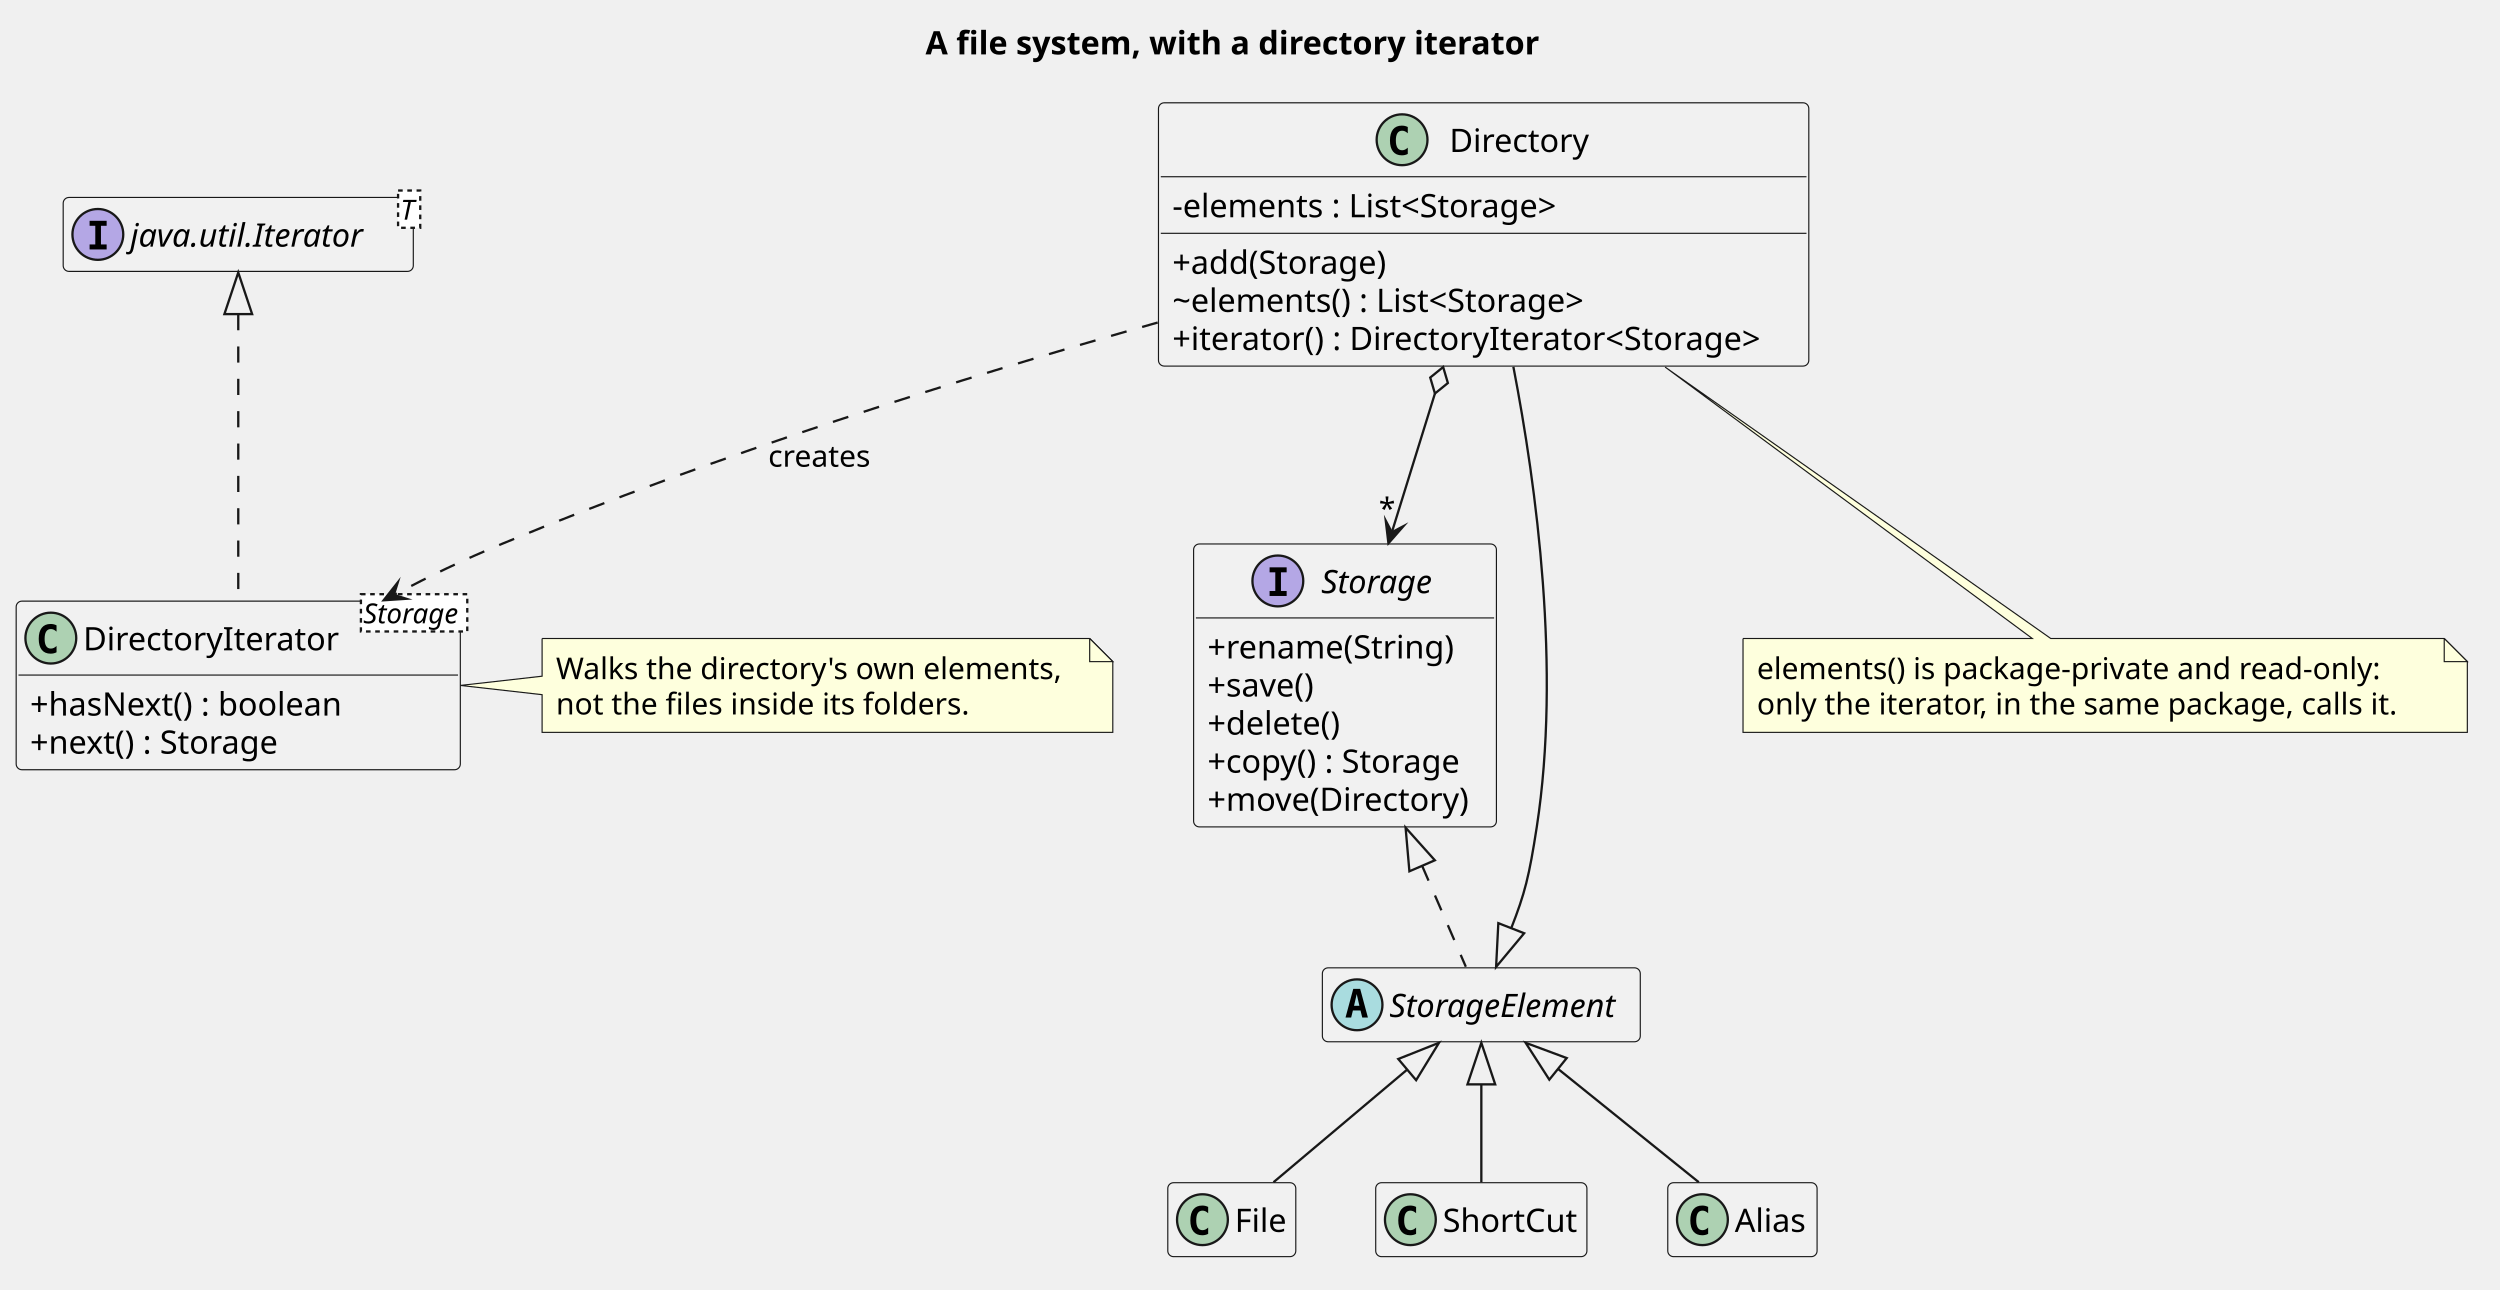
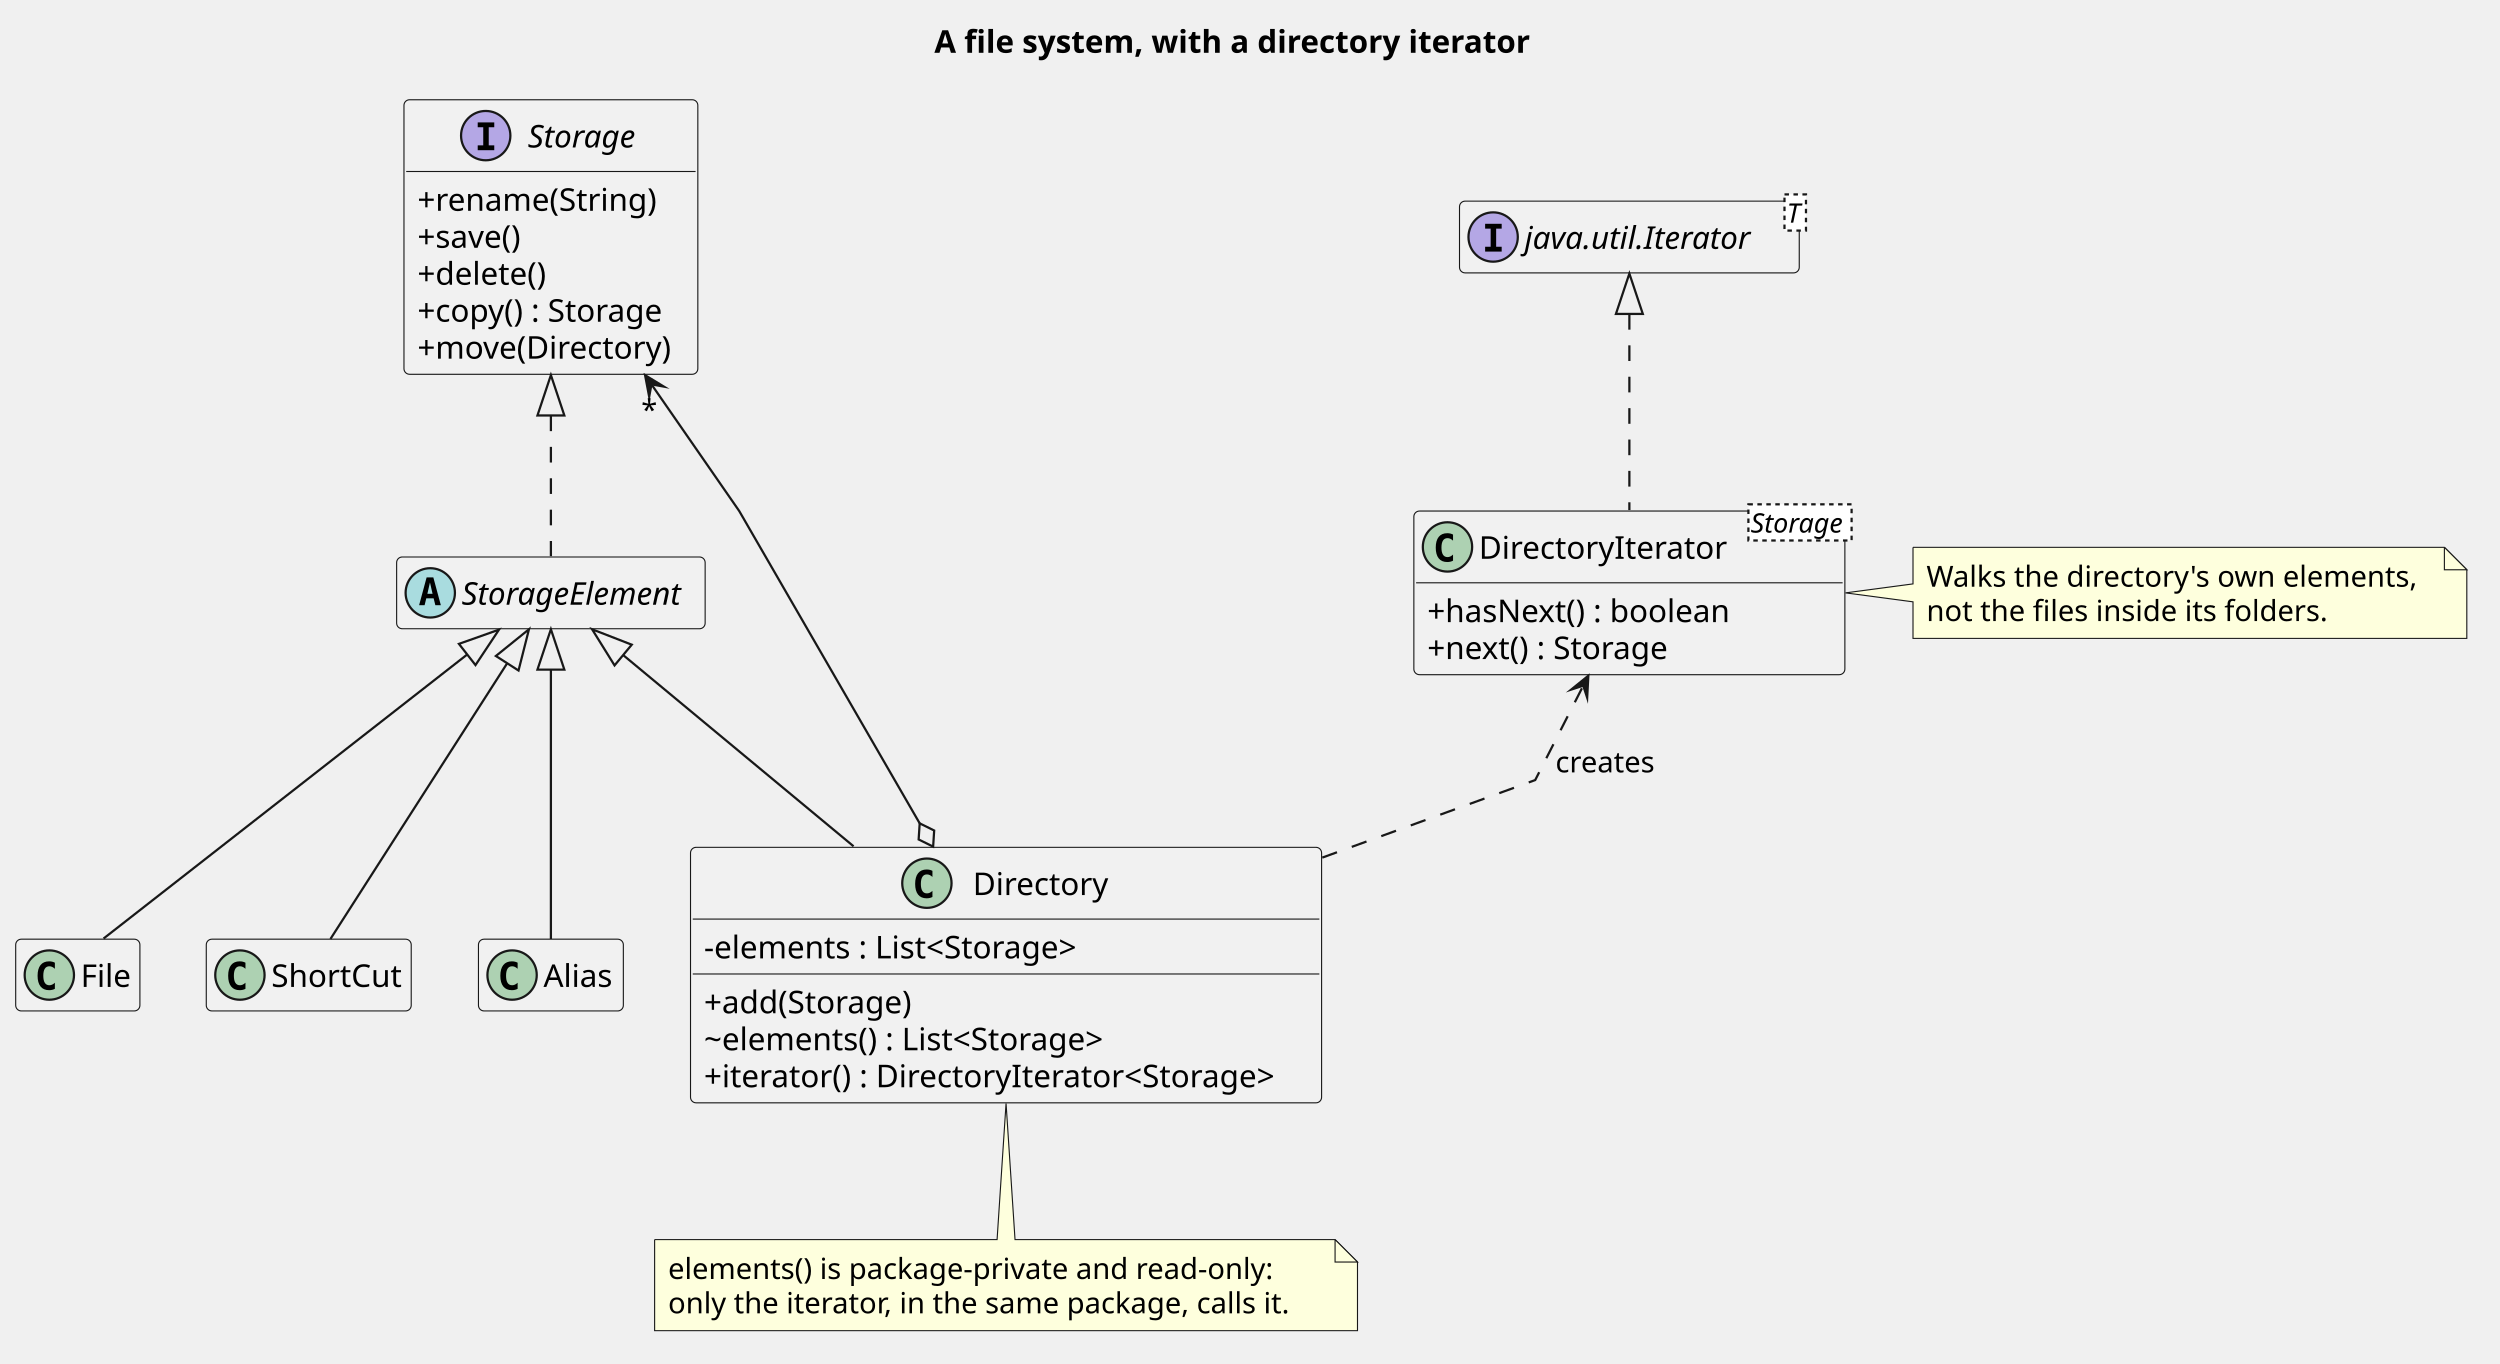
- <svg xmlns="http://www.w3.org/2000/svg" contentStyleType="text/css" data-diagram-type="CLASS" height="558px" preserveAspectRatio="none" style="width:1082px;height:558px;background:#FFFFFF;" version="1.1" viewBox="0 0 1082 558" width="1082px" zoomAndPan="magnify">
+ <svg xmlns="http://www.w3.org/2000/svg" contentStyleType="text/css" data-diagram-type="CLASS" height="608px" preserveAspectRatio="none" style="width:1115px;height:608px;background:#FFFFFF;" version="1.1" viewBox="0 0 1115 608" width="1115px" zoomAndPan="magnify">
  <defs />
  <g>
-     <g class="title" data-source-line="3">
-       <text fill="#000000" font-family="sans-serif" font-size="14" font-weight="700" lengthAdjust="spacing" textLength="274.736" x="400.562" y="23.535">A file system, with a directory iterator</text>
+     <g class="title" data-source-line="12">
+       <text fill="#000000" font-family="sans-serif" font-size="14" font-weight="700" lengthAdjust="spacing" textLength="274.736" x="416.73" y="23.535">A file system, with a directory iterator</text>
    </g>
-     <g class="entity" data-qualified-name="Storage" data-source-line="5" id="ent0001">
-       <rect fill="#F1F1F1" height="122.441" rx="2.5" ry="2.5" style="stroke:#181818;stroke-width:0.5;" width="131.061" x="516.59" y="235.438" />
-       <ellipse cx="553.053" cy="251.438" fill="#B4A7E5" rx="11" ry="11" style="stroke:#181818;stroke-width:1;" />
-       <path d="M549.481,247.703 L549.481,245.545 L556.861,245.545 L556.861,247.703 L554.395,247.703 L554.395,255.78 L556.861,255.78 L556.861,257.938 L549.481,257.938 L549.481,255.78 L551.946,255.78 L551.946,247.703 Z " fill="#000000" />
-       <text fill="#000000" font-family="sans-serif" font-size="14" font-style="italic" lengthAdjust="spacing" textLength="51.365" x="571.823" y="256.729">Storage</text>
-       <line style="stroke:#181818;stroke-width:0.5;" x1="517.59" x2="646.652" y1="267.438" y2="267.438" />
-       <text fill="#000000" font-family="sans-serif" font-size="14" lengthAdjust="spacing" textLength="111.022" x="522.59" y="284.973">+rename(String)</text>
-       <text fill="#000000" font-family="sans-serif" font-size="14" lengthAdjust="spacing" textLength="50.148" x="522.59" y="301.462">+save()</text>
-       <text fill="#000000" font-family="sans-serif" font-size="14" lengthAdjust="spacing" textLength="61.728" x="522.59" y="317.95">+delete()</text>
-       <text fill="#000000" font-family="sans-serif" font-size="14" lengthAdjust="spacing" textLength="116.785" x="522.59" y="334.438">+copy() : Storage</text>
-       <text fill="#000000" font-family="sans-serif" font-size="14" lengthAdjust="spacing" textLength="119.061" x="522.59" y="350.927">+move(Directory)</text>
+     <g class="entity" data-qualified-name="Storage" data-source-line="14" id="ent0001">
+       <rect fill="#F1F1F1" height="122.441" rx="2.5" ry="2.5" style="stroke:#181818;stroke-width:0.5;" width="131.061" x="180.17" y="44.488" />
+       <ellipse cx="216.633" cy="60.488" fill="#B4A7E5" rx="11" ry="11" style="stroke:#181818;stroke-width:1;" />
+       <path d="M213.061,56.753 L213.061,54.595 L220.44,54.595 L220.44,56.753 L217.975,56.753 L217.975,64.83 L220.44,64.83 L220.44,66.988 L213.061,66.988 L213.061,64.83 L215.526,64.83 L215.526,56.753 Z " fill="#000000" />
+       <text fill="#000000" font-family="sans-serif" font-size="14" font-style="italic" lengthAdjust="spacing" textLength="51.365" x="235.403" y="65.779">Storage</text>
+       <line style="stroke:#181818;stroke-width:0.5;" x1="181.17" x2="310.231" y1="76.488" y2="76.488" />
+       <text fill="#000000" font-family="sans-serif" font-size="14" lengthAdjust="spacing" textLength="111.022" x="186.17" y="94.023">+rename(String)</text>
+       <text fill="#000000" font-family="sans-serif" font-size="14" lengthAdjust="spacing" textLength="50.148" x="186.17" y="110.512">+save()</text>
+       <text fill="#000000" font-family="sans-serif" font-size="14" lengthAdjust="spacing" textLength="61.728" x="186.17" y="127">+delete()</text>
+       <text fill="#000000" font-family="sans-serif" font-size="14" lengthAdjust="spacing" textLength="116.785" x="186.17" y="143.488">+copy() : Storage</text>
+       <text fill="#000000" font-family="sans-serif" font-size="14" lengthAdjust="spacing" textLength="119.061" x="186.17" y="159.977">+move(Directory)</text>
    </g>
-     <g class="entity" data-qualified-name="StorageElement" data-source-line="12" id="ent0002">
-       <rect fill="#F1F1F1" height="32" rx="2.5" ry="2.5" style="stroke:#181818;stroke-width:0.5;" width="137.595" x="572.32" y="418.878" />
-       <ellipse cx="587.32" cy="434.878" fill="#A9DCDF" rx="11" ry="11" style="stroke:#181818;stroke-width:1;" />
-       <path d="M587.183,430.226 L586.029,435.298 L588.345,435.298 Z M585.689,427.985 L588.686,427.985 L592.031,440.378 L589.582,440.378 L588.818,437.315 L585.54,437.315 L584.793,440.378 L582.344,440.378 Z " fill="#000000" />
-       <text fill="#000000" font-family="sans-serif" font-size="14" font-style="italic" lengthAdjust="spacing" textLength="105.595" x="601.32" y="440.169">StorageElement</text>
+     <g class="entity" data-qualified-name="StorageElement" data-source-line="21" id="ent0002">
+       <rect fill="#F1F1F1" height="32" rx="2.5" ry="2.5" style="stroke:#181818;stroke-width:0.5;" width="137.595" x="176.9" y="248.418" />
+       <ellipse cx="191.9" cy="264.418" fill="#A9DCDF" rx="11" ry="11" style="stroke:#181818;stroke-width:1;" />
+       <path d="M191.763,259.766 L190.609,264.838 L192.925,264.838 Z M190.269,257.525 L193.266,257.525 L196.611,269.918 L194.162,269.918 L193.399,266.855 L190.12,266.855 L189.373,269.918 L186.924,269.918 Z " fill="#000000" />
+       <text fill="#000000" font-family="sans-serif" font-size="14" font-style="italic" lengthAdjust="spacing" textLength="105.595" x="205.9" y="269.709">StorageElement</text>
    </g>
-     <g class="entity" data-qualified-name="File" data-source-line="13" id="ent0003">
-       <rect fill="#F1F1F1" height="32" rx="2.5" ry="2.5" style="stroke:#181818;stroke-width:0.5;" width="55.399" x="505.42" y="511.878" />
-       <ellipse cx="520.42" cy="527.878" fill="#ADD1B2" rx="11" ry="11" style="stroke:#181818;stroke-width:1;" />
-       <path d="M522.893,534.021 Q522.312,534.32 521.673,534.47 Q521.034,534.619 520.328,534.619 Q517.821,534.619 516.501,532.967 Q515.182,531.315 515.182,528.194 Q515.182,525.065 516.501,523.413 Q517.821,521.761 520.328,521.761 Q521.034,521.761 521.681,521.91 Q522.329,522.06 522.893,522.359 L522.893,525.081 Q522.262,524.5 521.669,524.231 Q521.075,523.961 520.444,523.961 Q519.1,523.961 518.415,525.028 Q517.73,526.094 517.73,528.194 Q517.73,530.286 518.415,531.353 Q519.1,532.419 520.444,532.419 Q521.075,532.419 521.669,532.149 Q522.262,531.88 522.893,531.299 Z " fill="#000000" />
-       <text fill="#000000" font-family="sans-serif" font-size="14" lengthAdjust="spacing" textLength="23.399" x="534.42" y="533.169">File</text>
+     <g class="entity" data-qualified-name="File" data-source-line="22" id="ent0003">
+       <rect fill="#F1F1F1" height="32" rx="2.5" ry="2.5" style="stroke:#181818;stroke-width:0.5;" width="55.399" x="7" y="418.878" />
+       <ellipse cx="22" cy="434.878" fill="#ADD1B2" rx="11" ry="11" style="stroke:#181818;stroke-width:1;" />
+       <path d="M24.473,441.021 Q23.892,441.32 23.253,441.47 Q22.614,441.619 21.908,441.619 Q19.401,441.619 18.081,439.967 Q16.762,438.315 16.762,435.194 Q16.762,432.065 18.081,430.413 Q19.401,428.761 21.908,428.761 Q22.614,428.761 23.261,428.911 Q23.909,429.06 24.473,429.359 L24.473,432.081 Q23.842,431.5 23.249,431.231 Q22.655,430.961 22.024,430.961 Q20.68,430.961 19.995,432.027 Q19.31,433.094 19.31,435.194 Q19.31,437.286 19.995,438.353 Q20.68,439.419 22.024,439.419 Q22.655,439.419 23.249,439.149 Q23.842,438.88 24.473,438.299 Z " fill="#000000" />
+       <text fill="#000000" font-family="sans-serif" font-size="14" lengthAdjust="spacing" textLength="23.399" x="36" y="440.169">File</text>
    </g>
-     <g class="entity" data-qualified-name="ShortCut" data-source-line="14" id="ent0004">
-       <rect fill="#F1F1F1" height="32" rx="2.5" ry="2.5" style="stroke:#181818;stroke-width:0.5;" width="91.404" x="595.41" y="511.878" />
-       <ellipse cx="610.41" cy="527.878" fill="#ADD1B2" rx="11" ry="11" style="stroke:#181818;stroke-width:1;" />
-       <path d="M612.883,534.021 Q612.302,534.32 611.663,534.47 Q611.024,534.619 610.318,534.619 Q607.811,534.619 606.491,532.967 Q605.172,531.315 605.172,528.194 Q605.172,525.065 606.491,523.413 Q607.811,521.761 610.318,521.761 Q611.024,521.761 611.671,521.91 Q612.319,522.06 612.883,522.359 L612.883,525.081 Q612.252,524.5 611.659,524.231 Q611.065,523.961 610.434,523.961 Q609.09,523.961 608.405,525.028 Q607.72,526.094 607.72,528.194 Q607.72,530.286 608.405,531.353 Q609.09,532.419 610.434,532.419 Q611.065,532.419 611.659,532.149 Q612.252,531.88 612.883,531.299 Z " fill="#000000" />
-       <text fill="#000000" font-family="sans-serif" font-size="14" lengthAdjust="spacing" textLength="59.404" x="624.41" y="533.169">ShortCut</text>
+     <g class="entity" data-qualified-name="ShortCut" data-source-line="23" id="ent0004">
+       <rect fill="#F1F1F1" height="32" rx="2.5" ry="2.5" style="stroke:#181818;stroke-width:0.5;" width="91.404" x="92" y="418.878" />
+       <ellipse cx="107" cy="434.878" fill="#ADD1B2" rx="11" ry="11" style="stroke:#181818;stroke-width:1;" />
+       <path d="M109.473,441.021 Q108.892,441.32 108.253,441.47 Q107.614,441.619 106.908,441.619 Q104.401,441.619 103.082,439.967 Q101.762,438.315 101.762,435.194 Q101.762,432.065 103.082,430.413 Q104.401,428.761 106.908,428.761 Q107.614,428.761 108.261,428.911 Q108.909,429.06 109.473,429.359 L109.473,432.081 Q108.842,431.5 108.249,431.231 Q107.655,430.961 107.024,430.961 Q105.68,430.961 104.995,432.027 Q104.31,433.094 104.31,435.194 Q104.31,437.286 104.995,438.353 Q105.68,439.419 107.024,439.419 Q107.655,439.419 108.249,439.149 Q108.842,438.88 109.473,438.299 Z " fill="#000000" />
+       <text fill="#000000" font-family="sans-serif" font-size="14" lengthAdjust="spacing" textLength="59.404" x="121" y="440.169">ShortCut</text>
    </g>
-     <g class="entity" data-qualified-name="Alias" data-source-line="15" id="ent0005">
-       <rect fill="#F1F1F1" height="32" rx="2.5" ry="2.5" style="stroke:#181818;stroke-width:0.5;" width="64.621" x="721.81" y="511.878" />
-       <ellipse cx="736.81" cy="527.878" fill="#ADD1B2" rx="11" ry="11" style="stroke:#181818;stroke-width:1;" />
-       <path d="M739.283,534.021 Q738.702,534.32 738.063,534.47 Q737.424,534.619 736.718,534.619 Q734.211,534.619 732.891,532.967 Q731.572,531.315 731.572,528.194 Q731.572,525.065 732.891,523.413 Q734.211,521.761 736.718,521.761 Q737.424,521.761 738.071,521.91 Q738.719,522.06 739.283,522.359 L739.283,525.081 Q738.652,524.5 738.059,524.231 Q737.465,523.961 736.834,523.961 Q735.49,523.961 734.805,525.028 Q734.12,526.094 734.12,528.194 Q734.12,530.286 734.805,531.353 Q735.49,532.419 736.834,532.419 Q737.465,532.419 738.059,532.149 Q738.652,531.88 739.283,531.299 Z " fill="#000000" />
-       <text fill="#000000" font-family="sans-serif" font-size="14" lengthAdjust="spacing" textLength="32.621" x="750.81" y="533.169">Alias</text>
+     <g class="entity" data-qualified-name="Alias" data-source-line="24" id="ent0005">
+       <rect fill="#F1F1F1" height="32" rx="2.5" ry="2.5" style="stroke:#181818;stroke-width:0.5;" width="64.621" x="213.39" y="418.878" />
+       <ellipse cx="228.39" cy="434.878" fill="#ADD1B2" rx="11" ry="11" style="stroke:#181818;stroke-width:1;" />
+       <path d="M230.863,441.021 Q230.282,441.32 229.643,441.47 Q229.004,441.619 228.298,441.619 Q225.791,441.619 224.471,439.967 Q223.152,438.315 223.152,435.194 Q223.152,432.065 224.471,430.413 Q225.791,428.761 228.298,428.761 Q229.004,428.761 229.651,428.911 Q230.299,429.06 230.863,429.359 L230.863,432.081 Q230.232,431.5 229.639,431.231 Q229.045,430.961 228.414,430.961 Q227.07,430.961 226.385,432.027 Q225.7,433.094 225.7,435.194 Q225.7,437.286 226.385,438.353 Q227.07,439.419 228.414,439.419 Q229.045,439.419 229.639,439.149 Q230.232,438.88 230.863,438.299 Z " fill="#000000" />
+       <text fill="#000000" font-family="sans-serif" font-size="14" lengthAdjust="spacing" textLength="32.621" x="242.39" y="440.169">Alias</text>
    </g>
-     <g class="entity" data-qualified-name="Directory" data-source-line="16" id="ent0006">
-       <rect fill="#F1F1F1" height="113.953" rx="2.5" ry="2.5" style="stroke:#181818;stroke-width:0.5;" width="281.459" x="501.39" y="44.488" />
-       <ellipse cx="606.814" cy="60.488" fill="#ADD1B2" rx="11" ry="11" style="stroke:#181818;stroke-width:1;" />
-       <path d="M609.287,66.631 Q608.706,66.93 608.067,67.08 Q607.428,67.229 606.722,67.229 Q604.215,67.229 602.895,65.577 Q601.576,63.925 601.576,60.804 Q601.576,57.675 602.895,56.023 Q604.215,54.371 606.722,54.371 Q607.428,54.371 608.075,54.52 Q608.722,54.67 609.287,54.969 L609.287,57.691 Q608.656,57.11 608.063,56.841 Q607.469,56.571 606.838,56.571 Q605.494,56.571 604.809,57.638 Q604.124,58.704 604.124,60.804 Q604.124,62.896 604.809,63.963 Q605.494,65.029 606.838,65.029 Q607.469,65.029 608.063,64.76 Q608.656,64.49 609.287,63.909 Z " fill="#000000" />
-       <text fill="#000000" font-family="sans-serif" font-size="14" lengthAdjust="spacing" textLength="62.111" x="627.314" y="65.779">Directory</text>
-       <line style="stroke:#181818;stroke-width:0.5;" x1="502.39" x2="781.849" y1="76.488" y2="76.488" />
-       <text fill="#000000" font-family="sans-serif" font-size="14" lengthAdjust="spacing" textLength="180.476" x="507.39" y="94.023">-elements : List&lt;Storage&gt;</text>
-       <line style="stroke:#181818;stroke-width:0.5;" x1="502.39" x2="781.849" y1="100.977" y2="100.977" />
-       <text fill="#000000" font-family="sans-serif" font-size="14" lengthAdjust="spacing" textLength="96.954" x="507.39" y="118.512">+add(Storage)</text>
-       <text fill="#000000" font-family="sans-serif" font-size="14" lengthAdjust="spacing" textLength="190.333" x="507.39" y="135">~elements() : List&lt;Storage&gt;</text>
-       <text fill="#000000" font-family="sans-serif" font-size="14" lengthAdjust="spacing" textLength="269.459" x="507.39" y="151.488">+iterator() : DirectoryIterator&lt;Storage&gt;</text>
+     <g class="entity" data-qualified-name="Directory" data-source-line="25" id="ent0006">
+       <rect fill="#F1F1F1" height="113.953" rx="2.5" ry="2.5" style="stroke:#181818;stroke-width:0.5;" width="281.459" x="307.97" y="377.908" />
+       <ellipse cx="413.394" cy="393.908" fill="#ADD1B2" rx="11" ry="11" style="stroke:#181818;stroke-width:1;" />
+       <path d="M415.867,400.051 Q415.286,400.35 414.647,400.5 Q414.008,400.649 413.302,400.649 Q410.795,400.649 409.475,398.997 Q408.156,397.345 408.156,394.224 Q408.156,391.095 409.475,389.443 Q410.795,387.791 413.302,387.791 Q414.008,387.791 414.655,387.94 Q415.303,388.09 415.867,388.389 L415.867,391.111 Q415.236,390.53 414.643,390.261 Q414.049,389.991 413.418,389.991 Q412.074,389.991 411.389,391.058 Q410.704,392.124 410.704,394.224 Q410.704,396.316 411.389,397.383 Q412.074,398.449 413.418,398.449 Q414.049,398.449 414.643,398.18 Q415.236,397.91 415.867,397.329 Z " fill="#000000" />
+       <text fill="#000000" font-family="sans-serif" font-size="14" lengthAdjust="spacing" textLength="62.111" x="433.894" y="399.199">Directory</text>
+       <line style="stroke:#181818;stroke-width:0.5;" x1="308.97" x2="588.429" y1="409.908" y2="409.908" />
+       <text fill="#000000" font-family="sans-serif" font-size="14" lengthAdjust="spacing" textLength="180.476" x="313.97" y="427.443">-elements : List&lt;Storage&gt;</text>
+       <line style="stroke:#181818;stroke-width:0.5;" x1="308.97" x2="588.429" y1="434.397" y2="434.397" />
+       <text fill="#000000" font-family="sans-serif" font-size="14" lengthAdjust="spacing" textLength="96.954" x="313.97" y="451.932">+add(Storage)</text>
+       <text fill="#000000" font-family="sans-serif" font-size="14" lengthAdjust="spacing" textLength="190.333" x="313.97" y="468.42">~elements() : List&lt;Storage&gt;</text>
+       <text fill="#000000" font-family="sans-serif" font-size="14" lengthAdjust="spacing" textLength="269.459" x="313.97" y="484.908">+iterator() : DirectoryIterator&lt;Storage&gt;</text>
    </g>
-     <g class="entity" data-qualified-name="DI" data-source-line="22" id="ent0007">
-       <rect fill="#F1F1F1" height="72.977" rx="2.5" ry="2.5" style="stroke:#181818;stroke-width:0.5;" width="192.232" x="7" y="260.168" />
-       <ellipse cx="22" cy="276.168" fill="#ADD1B2" rx="11" ry="11" style="stroke:#181818;stroke-width:1;" />
-       <path d="M24.473,282.311 Q23.892,282.61 23.253,282.76 Q22.614,282.909 21.908,282.909 Q19.401,282.909 18.081,281.257 Q16.762,279.605 16.762,276.484 Q16.762,273.355 18.081,271.703 Q19.401,270.051 21.908,270.051 Q22.614,270.051 23.261,270.2 Q23.909,270.35 24.473,270.649 L24.473,273.371 Q23.842,272.79 23.249,272.521 Q22.655,272.251 22.024,272.251 Q20.68,272.251 19.995,273.317 Q19.31,274.384 19.31,276.484 Q19.31,278.576 19.995,279.643 Q20.68,280.709 22.024,280.709 Q22.655,280.709 23.249,280.44 Q23.842,280.17 24.473,279.589 Z " fill="#000000" />
-       <text fill="#000000" font-family="sans-serif" font-size="14" lengthAdjust="spacing" textLength="112.205" x="36" y="281.459">DirectoryIterator</text>
-       <rect fill="#FFFFFF" height="16.133" style="stroke:#181818;stroke-width:1;stroke-dasharray:2,2;" width="46.027" x="156.205" y="257.168" />
-       <text fill="#000000" font-family="sans-serif" font-size="12" font-style="italic" lengthAdjust="spacing" textLength="44.027" x="157.205" y="269.77">Storage</text>
-       <line style="stroke:#181818;stroke-width:0.5;" x1="8" x2="198.232" y1="292.168" y2="292.168" />
-       <text fill="#000000" font-family="sans-serif" font-size="14" lengthAdjust="spacing" textLength="143.322" x="13" y="309.703">+hasNext() : boolean</text>
-       <text fill="#000000" font-family="sans-serif" font-size="14" lengthAdjust="spacing" textLength="115.199" x="13" y="326.192">+next() : Storage</text>
+     <g class="entity" data-qualified-name="DI" data-source-line="31" id="ent0007">
+       <rect fill="#F1F1F1" height="72.977" rx="2.5" ry="2.5" style="stroke:#181818;stroke-width:0.5;" width="192.232" x="630.58" y="227.928" />
+       <ellipse cx="645.58" cy="243.928" fill="#ADD1B2" rx="11" ry="11" style="stroke:#181818;stroke-width:1;" />
+       <path d="M648.053,250.071 Q647.472,250.37 646.833,250.52 Q646.194,250.669 645.488,250.669 Q642.981,250.669 641.662,249.017 Q640.342,247.365 640.342,244.244 Q640.342,241.115 641.662,239.463 Q642.981,237.811 645.488,237.811 Q646.194,237.811 646.841,237.96 Q647.489,238.11 648.053,238.409 L648.053,241.131 Q647.422,240.55 646.829,240.281 Q646.235,240.011 645.604,240.011 Q644.26,240.011 643.575,241.077 Q642.89,242.144 642.89,244.244 Q642.89,246.336 643.575,247.403 Q644.26,248.469 645.604,248.469 Q646.235,248.469 646.829,248.2 Q647.422,247.93 648.053,247.349 Z " fill="#000000" />
+       <text fill="#000000" font-family="sans-serif" font-size="14" lengthAdjust="spacing" textLength="112.205" x="659.58" y="249.219">DirectoryIterator</text>
+       <rect fill="#FFFFFF" height="16.133" style="stroke:#181818;stroke-width:1;stroke-dasharray:2,2;" width="46.027" x="779.785" y="224.928" />
+       <text fill="#000000" font-family="sans-serif" font-size="12" font-style="italic" lengthAdjust="spacing" textLength="44.027" x="780.785" y="237.53">Storage</text>
+       <line style="stroke:#181818;stroke-width:0.5;" x1="631.58" x2="821.812" y1="259.928" y2="259.928" />
+       <text fill="#000000" font-family="sans-serif" font-size="14" lengthAdjust="spacing" textLength="143.322" x="636.58" y="277.463">+hasNext() : boolean</text>
+       <text fill="#000000" font-family="sans-serif" font-size="14" lengthAdjust="spacing" textLength="115.199" x="636.58" y="293.952">+next() : Storage</text>
    </g>
-     <g class="entity" data-qualified-name="JI" data-source-line="26" id="ent0008">
-       <rect fill="#F1F1F1" height="32" rx="2.5" ry="2.5" style="stroke:#181818;stroke-width:0.5;" width="151.527" x="27.35" y="85.458" />
-       <ellipse cx="42.35" cy="101.458" fill="#B4A7E5" rx="11" ry="11" style="stroke:#181818;stroke-width:1;" />
-       <path d="M38.778,97.723 L38.778,95.565 L46.157,95.565 L46.157,97.723 L43.692,97.723 L43.692,105.8 L46.157,105.8 L46.157,107.958 L38.778,107.958 L38.778,105.8 L41.243,105.8 L41.243,97.723 Z " fill="#000000" />
-       <text fill="#000000" font-family="sans-serif" font-size="14" font-style="italic" lengthAdjust="spacing" textLength="107.939" x="56.35" y="106.749">java.util.Iterator</text>
-       <rect fill="#FFFFFF" height="16.133" style="stroke:#181818;stroke-width:1;stroke-dasharray:2,2;" width="9.588" x="172.29" y="82.458" />
-       <text fill="#000000" font-family="sans-serif" font-size="12" font-style="italic" lengthAdjust="spacing" textLength="7.588" x="173.29" y="95.06">T</text>
+     <g class="entity" data-qualified-name="JI" data-source-line="35" id="ent0008">
+       <rect fill="#F1F1F1" height="32" rx="2.5" ry="2.5" style="stroke:#181818;stroke-width:0.5;" width="151.527" x="650.94" y="89.708" />
+       <ellipse cx="665.94" cy="105.708" fill="#B4A7E5" rx="11" ry="11" style="stroke:#181818;stroke-width:1;" />
+       <path d="M662.368,101.973 L662.368,99.815 L669.747,99.815 L669.747,101.973 L667.282,101.973 L667.282,110.05 L669.747,110.05 L669.747,112.208 L662.368,112.208 L662.368,110.05 L664.833,110.05 L664.833,101.973 Z " fill="#000000" />
+       <text fill="#000000" font-family="sans-serif" font-size="14" font-style="italic" lengthAdjust="spacing" textLength="107.939" x="679.94" y="110.999">java.util.Iterator</text>
+       <rect fill="#FFFFFF" height="16.133" style="stroke:#181818;stroke-width:1;stroke-dasharray:2,2;" width="9.588" x="795.88" y="86.708" />
+       <text fill="#000000" font-family="sans-serif" font-size="12" font-style="italic" lengthAdjust="spacing" textLength="7.588" x="796.88" y="99.31">T</text>
    </g>
-     <g class="entity" data-qualified-name="GMN17" data-source-line="38" id="ent0018">
-       <path d="M234.62,276.348 L234.62,292.658 L199.24,296.658 L234.62,300.658 L234.62,316.969 A0,0 0 0 0 234.62,316.969 L481.616,316.969 A0,0 0 0 0 481.616,316.969 L481.616,286.348 L471.616,276.348 L234.62,276.348 A0,0 0 0 0 234.62,276.348" fill="#FEFFDD" style="stroke:#181818;stroke-width:0.5;" />
-       <path d="M471.616,276.348 L471.616,286.348 L481.616,286.348 L471.616,276.348" fill="#FEFFDD" style="stroke:#181818;stroke-width:0.5;" />
-       <text fill="#000000" font-family="sans-serif" font-size="13" lengthAdjust="spacing" textLength="225.996" x="240.62" y="293.917">Walks the directory's own elements,</text>
-       <text fill="#000000" font-family="sans-serif" font-size="13" lengthAdjust="spacing" textLength="188.709" x="240.62" y="309.227">not the files inside its folders.</text>
+     <g class="entity" data-qualified-name="Spacer1" data-source-line="40" id="ent0012">
+       <rect fill="none" height="26.488" rx="2.5" ry="2.5" style="stroke:none;stroke-width:0.5;" width="10.43" x="619.48" y="421.638" />
    </g>
-     <g class="entity" data-qualified-name="GMN20" data-source-line="42" id="ent0021">
-       <path d="M754.38,276.348 L754.38,316.969 A0,0 0 0 0 754.38,316.969 L1067.861,316.969 A0,0 0 0 0 1067.861,316.969 L1067.861,286.348 L1057.861,276.348 L887.58,276.348 L720.65,158.858 L879.58,276.348 L754.38,276.348 A0,0 0 0 0 754.38,276.348" fill="#FEFFDD" style="stroke:#181818;stroke-width:0.5;" />
-       <path d="M1057.861,276.348 L1057.861,286.348 L1067.861,286.348 L1057.861,276.348" fill="#FEFFDD" style="stroke:#181818;stroke-width:0.5;" />
-       <text fill="#000000" font-family="sans-serif" font-size="13" lengthAdjust="spacing" textLength="285.003" x="760.38" y="293.917">elements() is package-private and read-only:</text>
-       <text fill="#000000" font-family="sans-serif" font-size="13" lengthAdjust="spacing" textLength="292.481" x="760.38" y="309.227">only the iterator, in the same package, calls it.</text>
+     <g class="entity" data-qualified-name="GMN17" data-source-line="47" id="ent0018">
+       <path d="M853.2,244.108 L853.2,260.418 L823.05,264.418 L853.2,268.418 L853.2,284.729 A0,0 0 0 0 853.2,284.729 L1100.196,284.729 A0,0 0 0 0 1100.196,284.729 L1100.196,254.108 L1090.196,244.108 L853.2,244.108 A0,0 0 0 0 853.2,244.108" fill="#FEFFDD" style="stroke:#181818;stroke-width:0.5;" />
+       <path d="M1090.196,244.108 L1090.196,254.108 L1100.196,254.108 L1090.196,244.108" fill="#FEFFDD" style="stroke:#181818;stroke-width:0.5;" />
+       <text fill="#000000" font-family="sans-serif" font-size="13" lengthAdjust="spacing" textLength="225.996" x="859.2" y="261.677">Walks the directory's own elements,</text>
+       <text fill="#000000" font-family="sans-serif" font-size="13" lengthAdjust="spacing" textLength="188.709" x="859.2" y="276.987">not the files inside its folders.</text>
    </g>
-     <g class="link" data-entity-1="ent0001" data-entity-2="ent0002" data-link-type="extension" data-source-line="28" id="lnk9">
-       <path codeLine="28" d="M615.492,374.716 C625.092,396.886 628.01,403.618 634.41,418.408" fill="none" id="Storage-backto-StorageElement" style="stroke:#181818;stroke-width:1;stroke-dasharray:7,7;" />
-       <polygon fill="none" points="608.34,358.198,609.987,377.1,620.999,372.332,608.34,358.198" style="stroke:#181818;stroke-width:1;stroke-linejoin:miter;stroke-miterlimit:10;" />
+     <g class="entity" data-qualified-name="GMN20" data-source-line="51" id="ent0021">
+       <path d="M291.96,552.858 L291.96,593.479 A0,0 0 0 0 291.96,593.479 L605.441,593.479 A0,0 0 0 0 605.441,593.479 L605.441,562.858 L595.441,552.858 L452.7,552.858 L448.7,492.098 L444.7,552.858 L291.96,552.858 A0,0 0 0 0 291.96,552.858" fill="#FEFFDD" style="stroke:#181818;stroke-width:0.5;" />
+       <path d="M595.441,552.858 L595.441,562.858 L605.441,562.858 L595.441,552.858" fill="#FEFFDD" style="stroke:#181818;stroke-width:0.5;" />
+       <text fill="#000000" font-family="sans-serif" font-size="13" lengthAdjust="spacing" textLength="285.003" x="297.96" y="570.427">elements() is package-private and read-only:</text>
+       <text fill="#000000" font-family="sans-serif" font-size="13" lengthAdjust="spacing" textLength="292.481" x="297.96" y="585.737">only the iterator, in the same package, calls it.</text>
    </g>
-     <g class="link" data-entity-1="ent0002" data-entity-2="ent0003" data-link-type="extension" data-source-line="29" id="lnk10">
-       <path codeLine="29" d="M609.033,462.915 C589.053,479.745 571.04,494.928 551.17,511.668" fill="none" id="StorageElement-backto-File" style="stroke:#181818;stroke-width:1;" />
-       <polygon fill="none" points="622.8,451.318,605.168,458.326,612.899,467.504,622.8,451.318" style="stroke:#181818;stroke-width:1;stroke-linejoin:miter;stroke-miterlimit:10;" />
+     <g class="link" data-entity-1="ent0001" data-entity-2="ent0002" data-link-type="extension" data-source-line="37" id="lnk9">
+       <path codeLine="37" d="M245.7,185.298 C245.7,214.578 245.7,229.358 245.7,248.078" fill="none" id="Storage-backto-StorageElement" style="stroke:#181818;stroke-width:1;stroke-dasharray:7,7;" />
+       <polygon fill="none" points="245.7,167.298,239.7,185.298,251.7,185.298,245.7,167.298" style="stroke:#181818;stroke-width:1;stroke-linejoin:miter;stroke-miterlimit:10;" />
    </g>
-     <g class="link" data-entity-1="ent0002" data-entity-2="ent0004" data-link-type="extension" data-source-line="30" id="lnk11">
-       <path codeLine="30" d="M641.12,469.318 C641.12,486.148 641.12,494.928 641.12,511.668" fill="none" id="StorageElement-backto-ShortCut" style="stroke:#181818;stroke-width:1;" />
-       <polygon fill="none" points="641.12,451.318,635.12,469.318,647.12,469.318,641.12,451.318" style="stroke:#181818;stroke-width:1;stroke-linejoin:miter;stroke-miterlimit:10;" />
+     <g class="link" data-entity-1="ent0002" data-entity-2="ent0003" data-link-type="extension" data-source-line="38" id="lnk10">
+       <path codeLine="38" d="M46.18,418.588 L208.375,291.899" fill="none" id="StorageElement-backto-File" style="stroke:#181818;stroke-width:1;" />
+       <polygon fill="none" points="222.56,280.818,212.068,296.627,204.681,287.17,222.56,280.818" style="stroke:#181818;stroke-width:1;stroke-linejoin:miter;stroke-miterlimit:10;" />
    </g>
-     <g class="link" data-entity-1="ent0002" data-entity-2="ent0005" data-link-type="extension" data-source-line="31" id="lnk12">
-       <path codeLine="31" d="M674.31,462.608 C695.21,479.438 714.44,494.928 735.23,511.668" fill="none" id="StorageElement-backto-Alias" style="stroke:#181818;stroke-width:1;" />
-       <polygon fill="none" points="660.29,451.318,670.546,467.281,678.073,457.935,660.29,451.318" style="stroke:#181818;stroke-width:1;stroke-linejoin:miter;stroke-miterlimit:10;" />
+     <g class="link" data-entity-1="ent0002" data-entity-2="ent0004" data-link-type="extension" data-source-line="39" id="lnk11">
+       <path codeLine="39" d="M226.207,295.813 C205.647,327.893 167.85,386.848 147.37,418.788" fill="none" id="StorageElement-backto-ShortCut" style="stroke:#181818;stroke-width:1;" />
+       <polygon fill="none" points="235.92,280.658,221.156,292.575,231.259,299.05,235.92,280.658" style="stroke:#181818;stroke-width:1;stroke-linejoin:miter;stroke-miterlimit:10;" />
    </g>
-     <g class="link" data-entity-1="ent0002" data-entity-2="ent0006" data-link-type="extension" data-source-line="32" id="lnk13">
-       <path codeLine="32" d="M654.063,401.724 C659.973,386.603 661.79,379.488 665.12,357.878 C675.61,289.788 665.01,210.678 654.99,158.758" fill="none" id="StorageElement-backto-Directory" style="stroke:#181818;stroke-width:1;" />
-       <polygon fill="none" points="647.51,418.488,659.651,403.908,648.475,399.539,647.51,418.488" style="stroke:#181818;stroke-width:1;stroke-linejoin:miter;stroke-miterlimit:10;" />
+     <g class="link" data-entity-1="ent0002" data-entity-2="ent0005" data-link-type="extension" data-source-line="42" id="lnk14">
+       <path codeLine="42" d="M245.7,298.658 C245.7,330.738 245.7,386.848 245.7,418.788" fill="none" id="StorageElement-backto-Alias" style="stroke:#181818;stroke-width:1;" />
+       <polygon fill="none" points="245.7,280.658,239.7,298.658,251.7,298.658,245.7,280.658" style="stroke:#181818;stroke-width:1;stroke-linejoin:miter;stroke-miterlimit:10;" />
    </g>
-     <g class="link" data-entity-1="ent0006" data-entity-2="ent0001" data-link-type="aggregation" data-source-line="33" id="lnk14">
-       <path codeLine="33" d="M621.04,170.318 C613.6,194.268 609.963,205.993 602.393,230.363" fill="none" id="Directory-Storage" style="stroke:#181818;stroke-width:1;" />
-       <polygon fill="none" points="624.6,158.858,619,163.401,621.04,170.318,626.64,165.775,624.6,158.858" style="stroke:#181818;stroke-width:1;stroke-linejoin:miter;stroke-miterlimit:10;" />
-       <polygon fill="#181818" points="600.91,235.138,607.4,227.73,602.393,230.363,599.76,225.357,600.91,235.138" style="stroke:#181818;stroke-width:1;stroke-linejoin:miter;stroke-miterlimit:10;" />
-       <text fill="#000000" font-family="sans-serif" font-size="13" lengthAdjust="spacing" textLength="6.265" x="596.751" y="224.744">*</text>
+     <g class="link" data-entity-1="ent0002" data-entity-2="ent0006" data-link-type="extension" data-source-line="43" id="lnk15">
+       <path codeLine="43" d="M277.921,292.154 C304.081,313.863 339.59,343.328 380.69,377.448" fill="none" id="StorageElement-backto-Directory" style="stroke:#181818;stroke-width:1;" />
+       <polygon fill="none" points="264.07,280.658,274.09,296.771,281.753,287.536,264.07,280.658" style="stroke:#181818;stroke-width:1;stroke-linejoin:miter;stroke-miterlimit:10;" />
    </g>
-     <g class="link" data-entity-1="ent0008" data-entity-2="ent0007" data-link-type="extension" data-source-line="34" id="lnk15">
-       <path codeLine="34" d="M103.12,135.948 C103.12,166.568 103.12,217.568 103.12,260.018" fill="none" id="JI-backto-DI" style="stroke:#181818;stroke-width:1;stroke-dasharray:7,7;" />
-       <polygon fill="none" points="103.12,117.948,97.12,135.948,109.12,135.948,103.12,117.948" style="stroke:#181818;stroke-width:1;stroke-linejoin:miter;stroke-miterlimit:10;" />
+     <g class="link" data-entity-1="ent0008" data-entity-2="ent0007" data-link-type="extension" data-source-line="44" id="lnk16">
+       <path codeLine="44" d="M726.7,140.018 C726.7,164.278 726.7,194.208 726.7,227.498" fill="none" id="JI-backto-DI" style="stroke:#181818;stroke-width:1;stroke-dasharray:7,7;" />
+       <polygon fill="none" points="726.7,122.018,720.7,140.018,732.7,140.018,726.7,122.018" style="stroke:#181818;stroke-width:1;stroke-linejoin:miter;stroke-miterlimit:10;" />
    </g>
-     <g class="link" data-entity-1="ent0006" data-entity-2="ent0007" data-link-type="dependency" data-source-line="35" id="lnk16">
-       <path codeLine="35" d="M501.05,139.588 C417.21,163.368 309.54,196.948 217.12,235.438 C200.17,242.498 186.816,248.883 170.466,257.473" fill="none" id="Directory-to-DI" style="stroke:#181818;stroke-width:1;stroke-dasharray:7,7;" />
-       <polygon fill="#181818" points="166.04,259.798,175.868,259.153,170.466,257.473,172.147,252.071,166.04,259.798" style="stroke:#181818;stroke-width:1;stroke-linejoin:miter;stroke-miterlimit:10;" />
-       <text fill="#000000" font-family="sans-serif" font-size="13" lengthAdjust="spacing" textLength="45.132" x="332.48" y="202.007">creates</text>
+     <g class="link" data-entity-1="ent0006" data-entity-2="ent0001" data-link-type="aggregation" data-source-line="54" id="lnk23">
+       <path codeLine="54" d="M410.176,367.208 C374.946,306.238 329.7,227.928 329.7,227.928 C329.7,227.928 311.548,201.728 290.548,171.428" fill="none" id="Directory-Storage" style="stroke:#181818;stroke-width:1;" />
+       <polygon fill="none" points="416.18,377.598,416.642,370.402,410.176,367.208,409.715,374.404,416.18,377.598" style="stroke:#181818;stroke-width:1;stroke-linejoin:miter;stroke-miterlimit:10;" />
+       <polygon fill="#181818" points="287.7,167.318,289.539,176.994,290.548,171.428,296.114,172.437,287.7,167.318" style="stroke:#181818;stroke-width:1;stroke-linejoin:miter;stroke-miterlimit:10;" />
+       <text fill="#000000" font-family="sans-serif" font-size="13" lengthAdjust="spacing" textLength="6.265" x="285.98" y="187.463">*</text>
+     </g>
+     <g class="link" data-entity-1="ent0006" data-entity-2="ent0007" data-link-type="dependency" data-source-line="55" id="lnk24">
+       <path codeLine="55" d="M589.73,382.498 C640.13,364.138 684.7,347.908 684.7,347.908 C684.7,347.908 694.811,328.044 706.131,305.814" fill="none" id="Directory-to-DI" style="stroke:#181818;stroke-width:1;stroke-dasharray:7,7;" />
+       <polygon fill="#181818" points="708.4,301.358,700.752,307.563,706.131,305.814,707.88,311.193,708.4,301.358" style="stroke:#181818;stroke-width:1;stroke-linejoin:miter;stroke-miterlimit:10;" />
+       <text fill="#000000" font-family="sans-serif" font-size="13" lengthAdjust="spacing" textLength="45.132" x="693.73" y="344.477">creates</text>
    </g>
  </g>
</svg>
